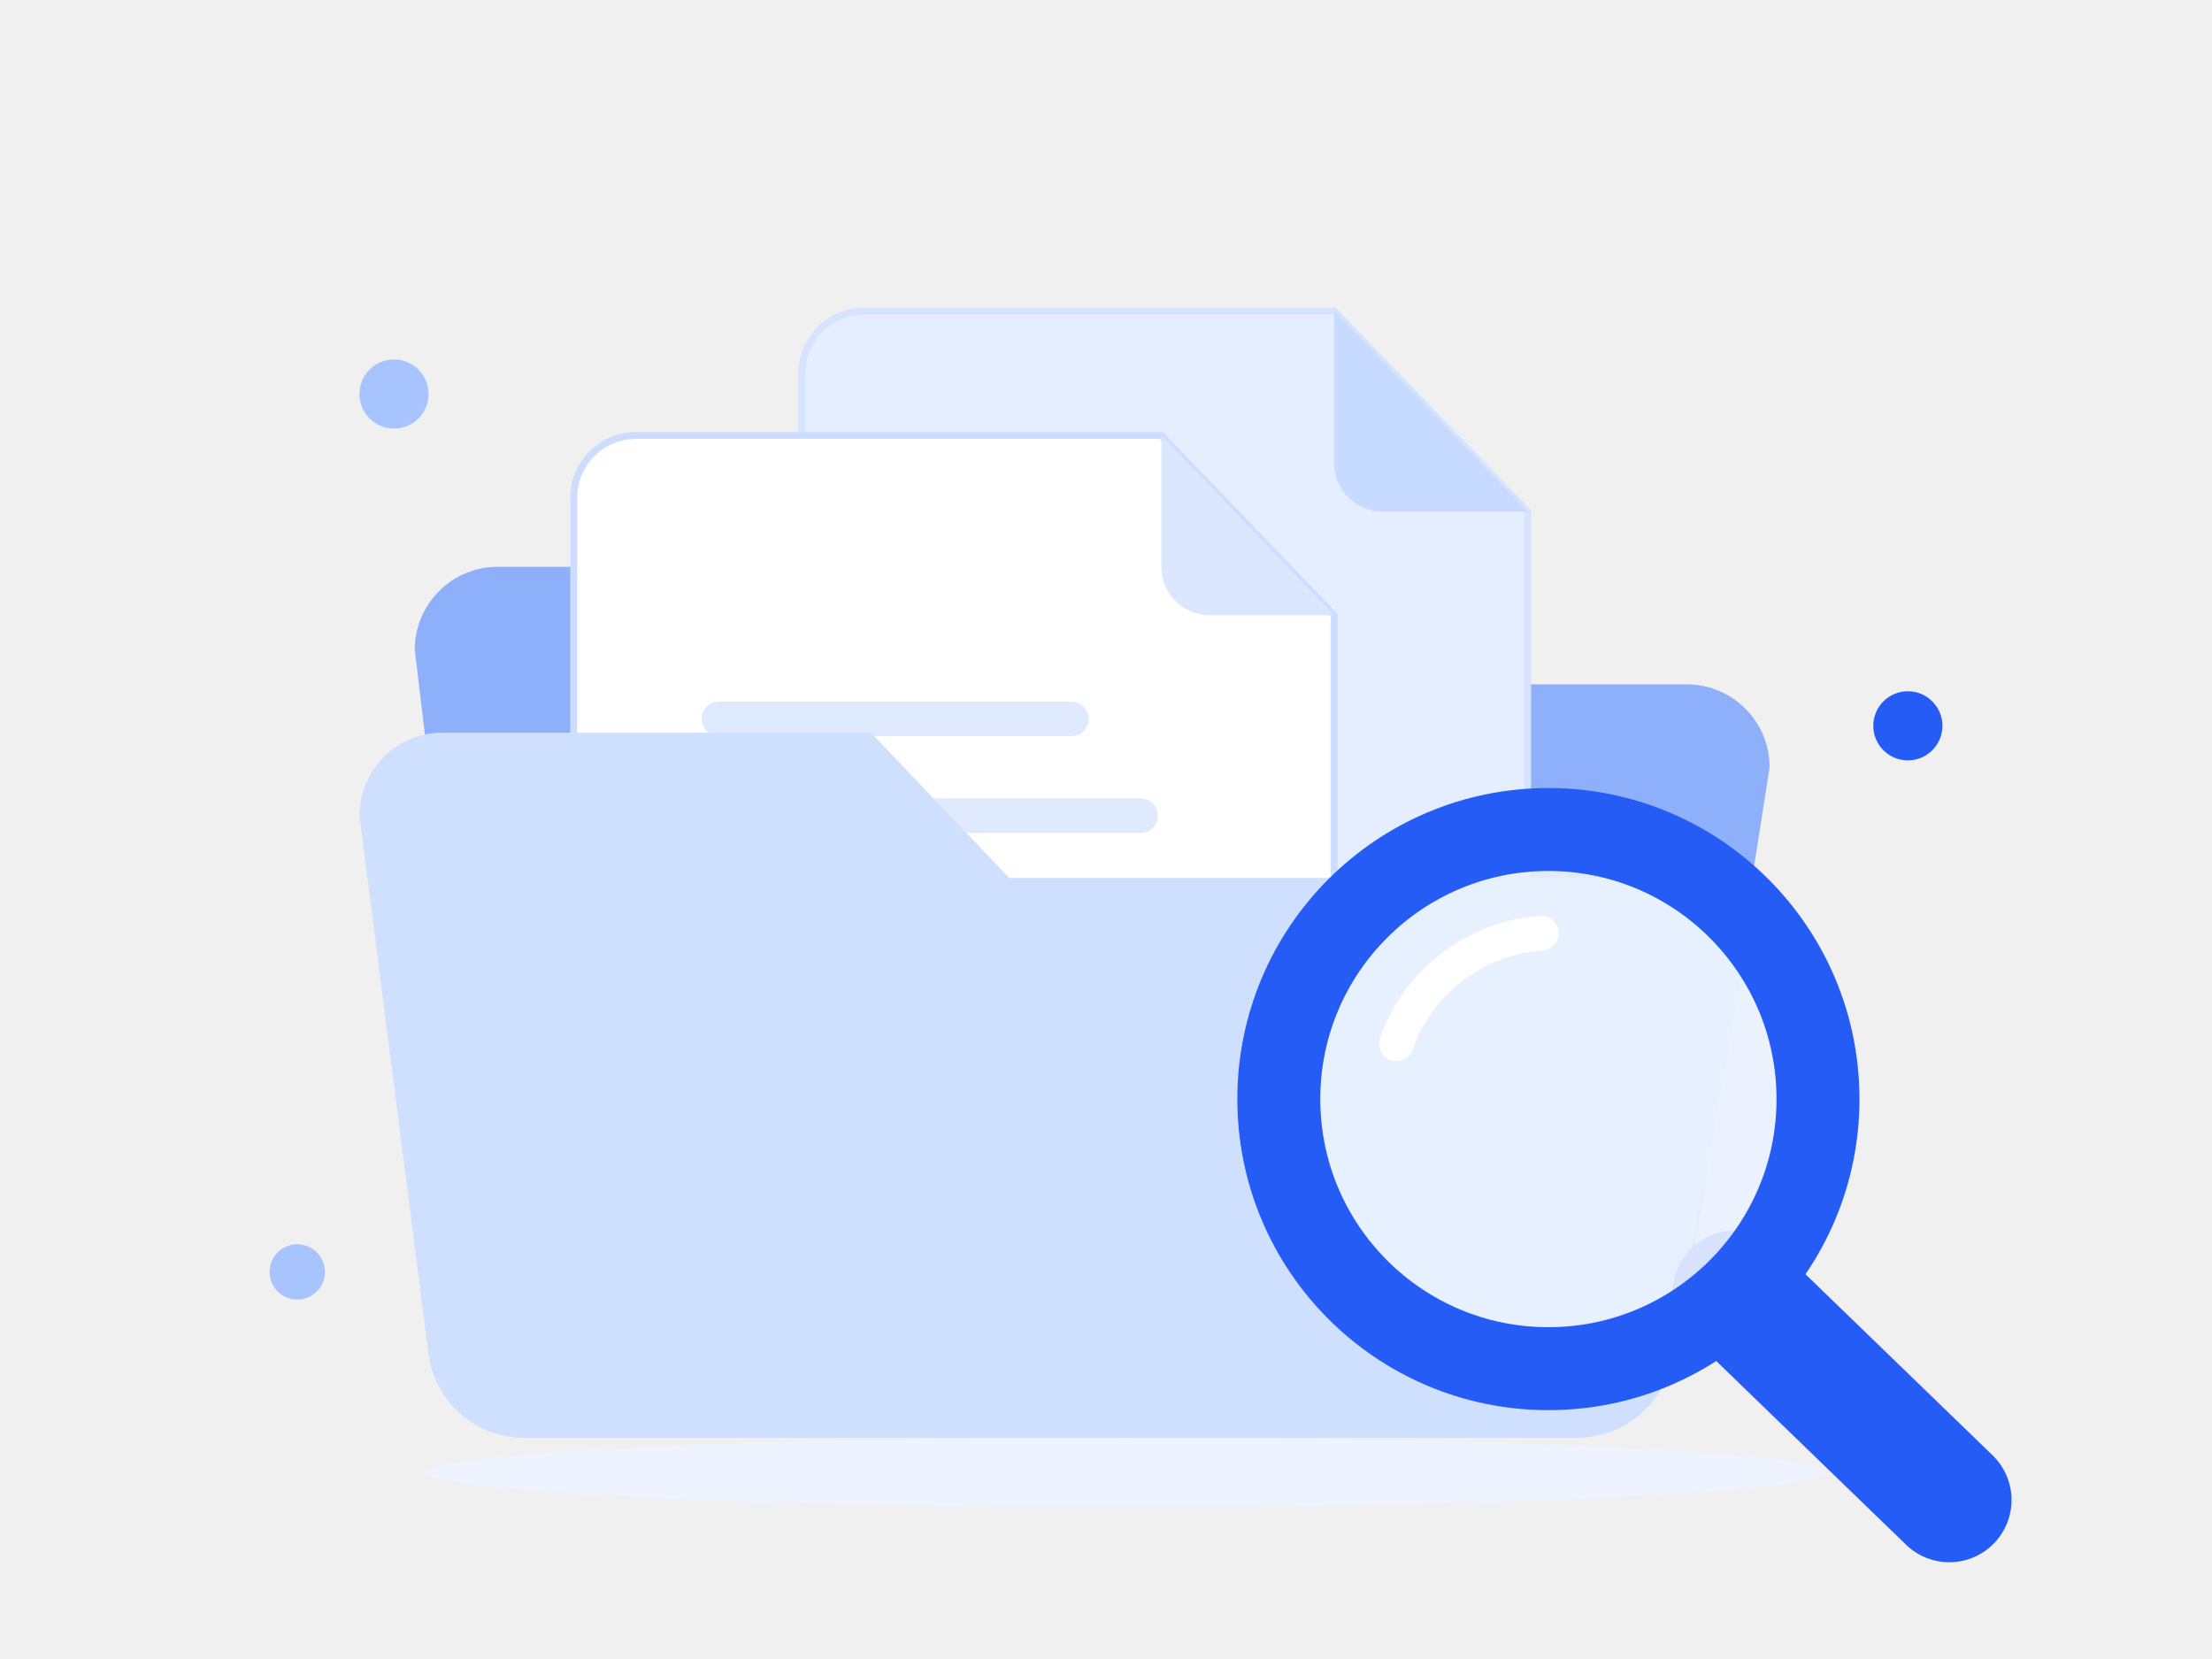
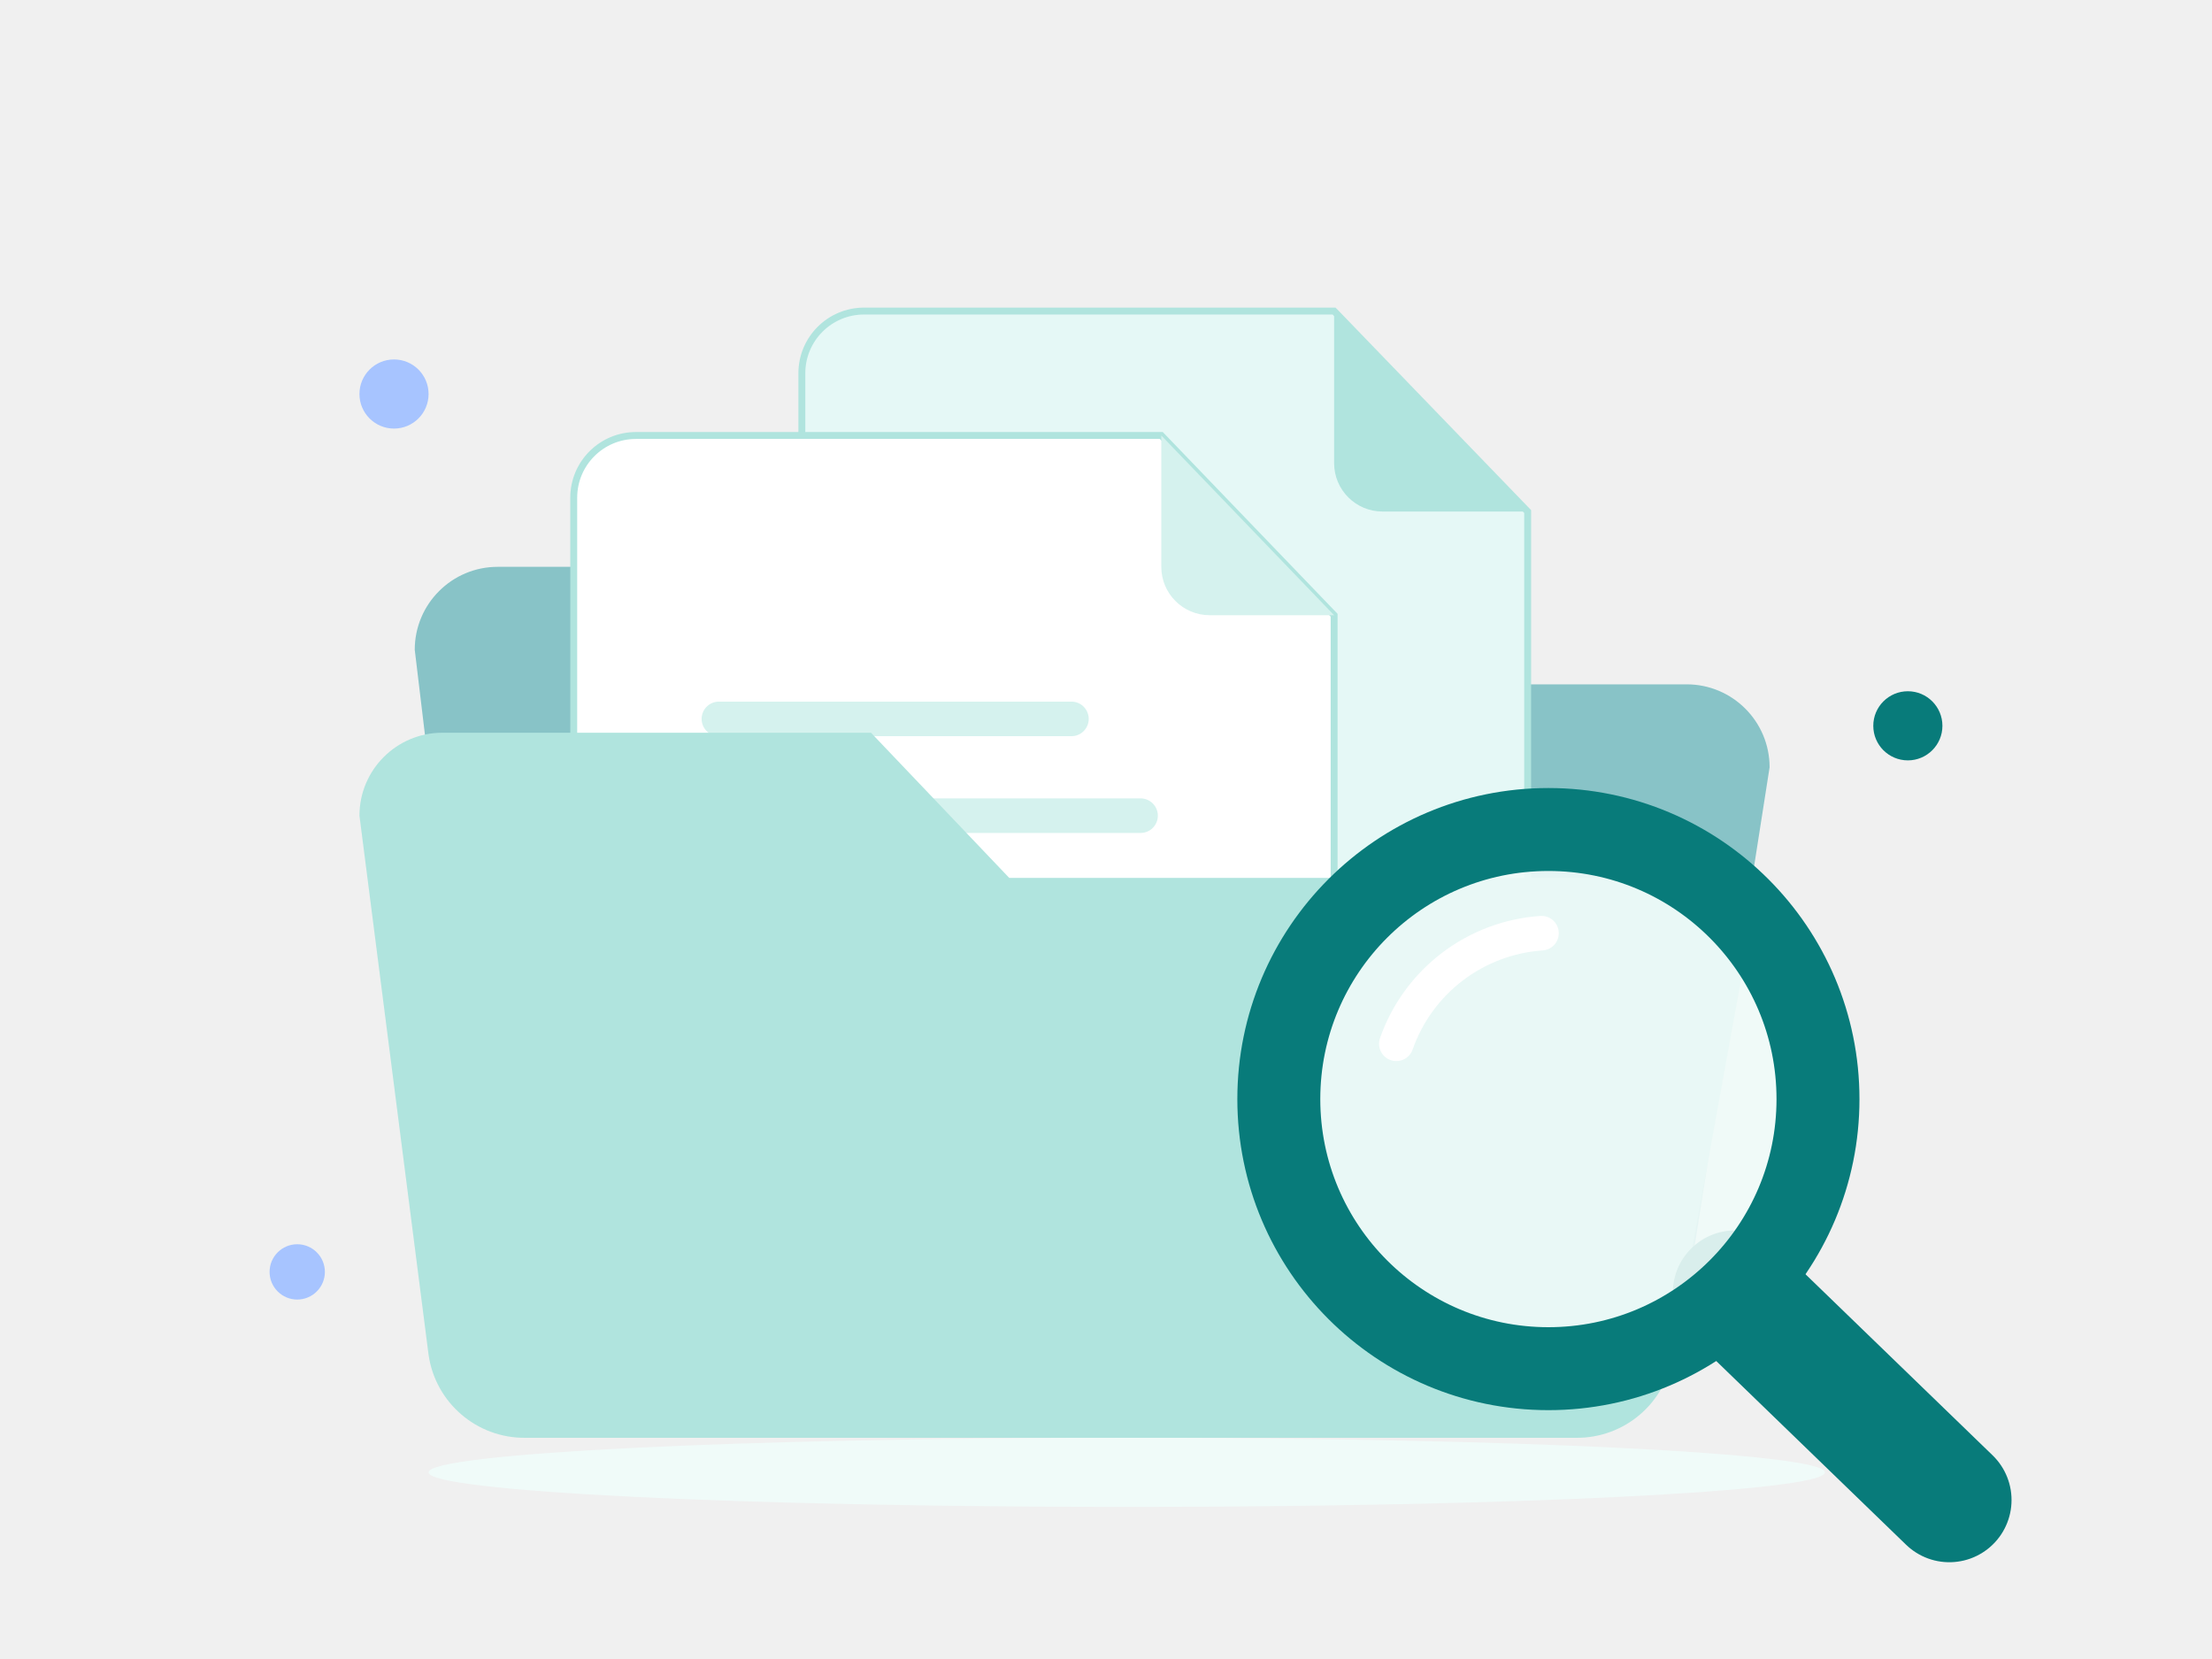
<svg xmlns="http://www.w3.org/2000/svg" width="320" height="240" viewBox="0 0 320 240" role="img" aria-labelledby="title desc">
  <style>
 .papers{animation:papers 3.4s ease-in-out infinite}
 .search{transform-origin:230px 165px;animation:search 3.4s ease-in-out infinite}
 .dot{animation:pulse 2s ease-in-out infinite}.d2{animation-delay:.5s}.d3{animation-delay:1s}
 @keyframes papers{0%,100%{transform:translateY(0)}50%{transform:translateY(-5px)}}
 @keyframes search{0%,100%{transform:translate(0,0) rotate(-5deg)}50%{transform:translate(-9px,-4px) rotate(6deg)}}
 @keyframes pulse{0%,100%{opacity:.3}50%{opacity:1}}
 @media(prefers-reduced-motion:reduce){.papers,.search,.dot{animation:none}}
 </style>
-   <ellipse cx="163" cy="213" rx="101" ry="5" fill="#edf3ff" />
-   <path d="M60 94a12 12 0 0 1 12-12h55l16 17h101a12 12 0 0 1 12 12l-13 83H72Z" fill="#8eaff9" />
+   <ellipse cx="163" cy="213" rx="101" ry="5" fill="#f0fbf9" />
+   <path d="M60 94a12 12 0 0 1 12-12h55l16 17h101a12 12 0 0 1 12 12l-13 83H72Z" fill="#88c3c7" />
  <g class="papers">
-     <path d="M125 45h68l28 29v95H116V54a9 9 0 0 1 9-9Z" fill="#e5eeff" stroke="#d5e3ff" />
-     <path d="M193 45v22a7 7 0 0 0 7 7h21" fill="#c7daff" />
-     <path d="M92 63h76l25 26v88H83V72a9 9 0 0 1 9-9Z" fill="#fff" stroke="#ccddff" />
-     <path d="M168 63v19a7 7 0 0 0 7 7h18" fill="#dbe7ff" />
-     <path d="M104 104h51m-51 14h61" stroke="#e0eaff" stroke-width="5" stroke-linecap="round" />
+     <path d="M125 45h68l28 29v95H116V54a9 9 0 0 1 9-9Z" fill="#e5f8f6" stroke="#b0e4de" />
+     <path d="M193 45v22a7 7 0 0 0 7 7h21" fill="#b0e4de" />
+     <path d="M92 63h76l25 26v88H83V72a9 9 0 0 1 9-9Z" fill="#fff" stroke="#b0e4de" />
+     <path d="M168 63v19a7 7 0 0 0 7 7h18" fill="#d5f2ee" />
+     <path d="M104 104h51m-51 14h61" stroke="#d5f2ee" stroke-width="5" stroke-linecap="round" />
  </g>
-   <path d="M52 118a12 12 0 0 1 12-12h62l20 21h94a12 12 0 0 1 12 14l-10 55a14 14 0 0 1-14 12H76a14 14 0 0 1-14-12Z" fill="#cfe0ff" />
+   <path d="M52 118a12 12 0 0 1 12-12h62l20 21h94a12 12 0 0 1 12 14l-10 55a14 14 0 0 1-14 12H76a14 14 0 0 1-14-12Z" fill="#b0e4de" />
  <g class="search">
-     <path d="m251 187 31 30" stroke="#245cf5" stroke-width="18" stroke-linecap="round" />
-     <circle cx="224" cy="159" r="39" fill="#eaf2ff" fill-opacity=".9" stroke="#245cf5" stroke-width="12" />
+     <path d="m251 187 31 30" stroke="#087b7a" stroke-width="18" stroke-linecap="round" />
+     <circle cx="224" cy="159" r="39" fill="#f0fbf9" fill-opacity=".9" stroke="#087b7a" stroke-width="12" />
    <path d="M202 151a24 24 0 0 1 21-16" fill="none" stroke="#fff" stroke-width="5" stroke-linecap="round" />
  </g>
  <circle class="dot" cx="57" cy="57" r="5" fill="#a7c4ff" />
-   <circle class="dot d2" cx="276" cy="105" r="5" fill="#245cf5" />
+   <circle class="dot d2" cx="276" cy="105" r="5" fill="#087b7a" />
  <circle class="dot d3" cx="43" cy="184" r="4" fill="#a7c4ff" />
</svg>
